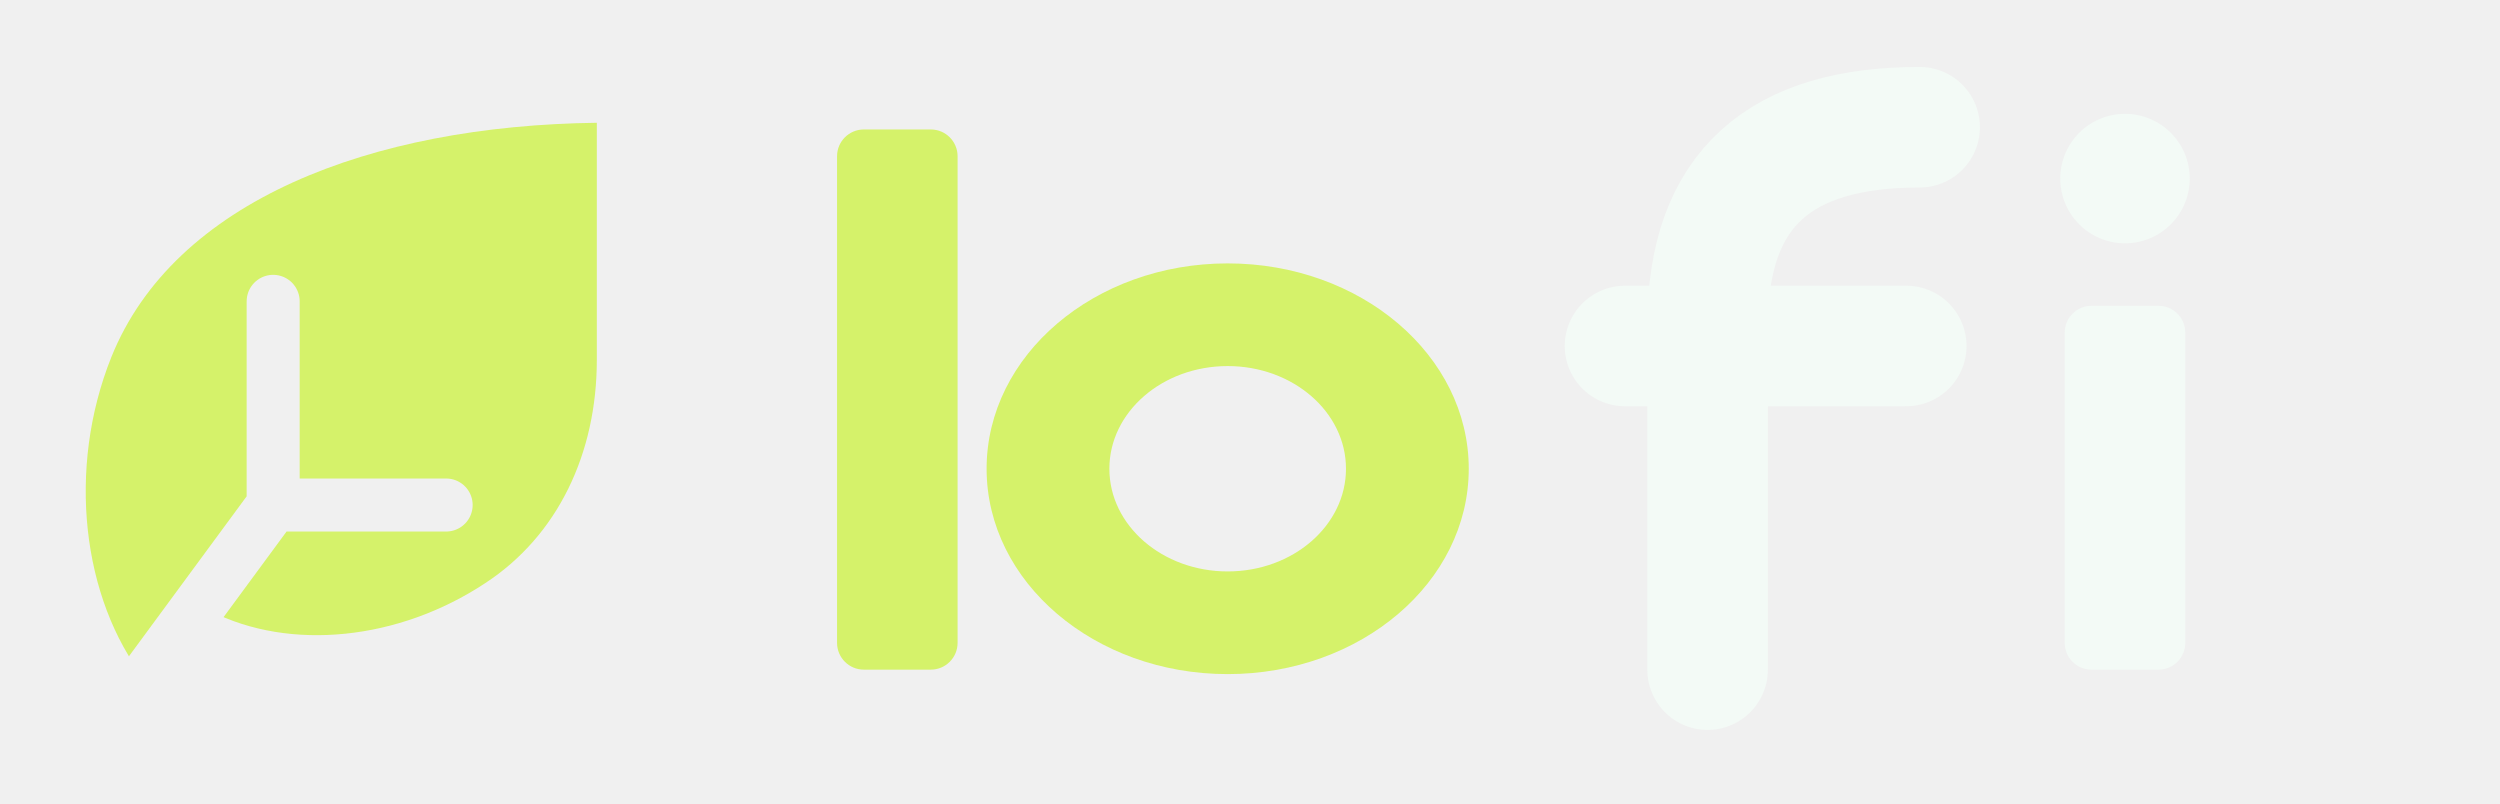
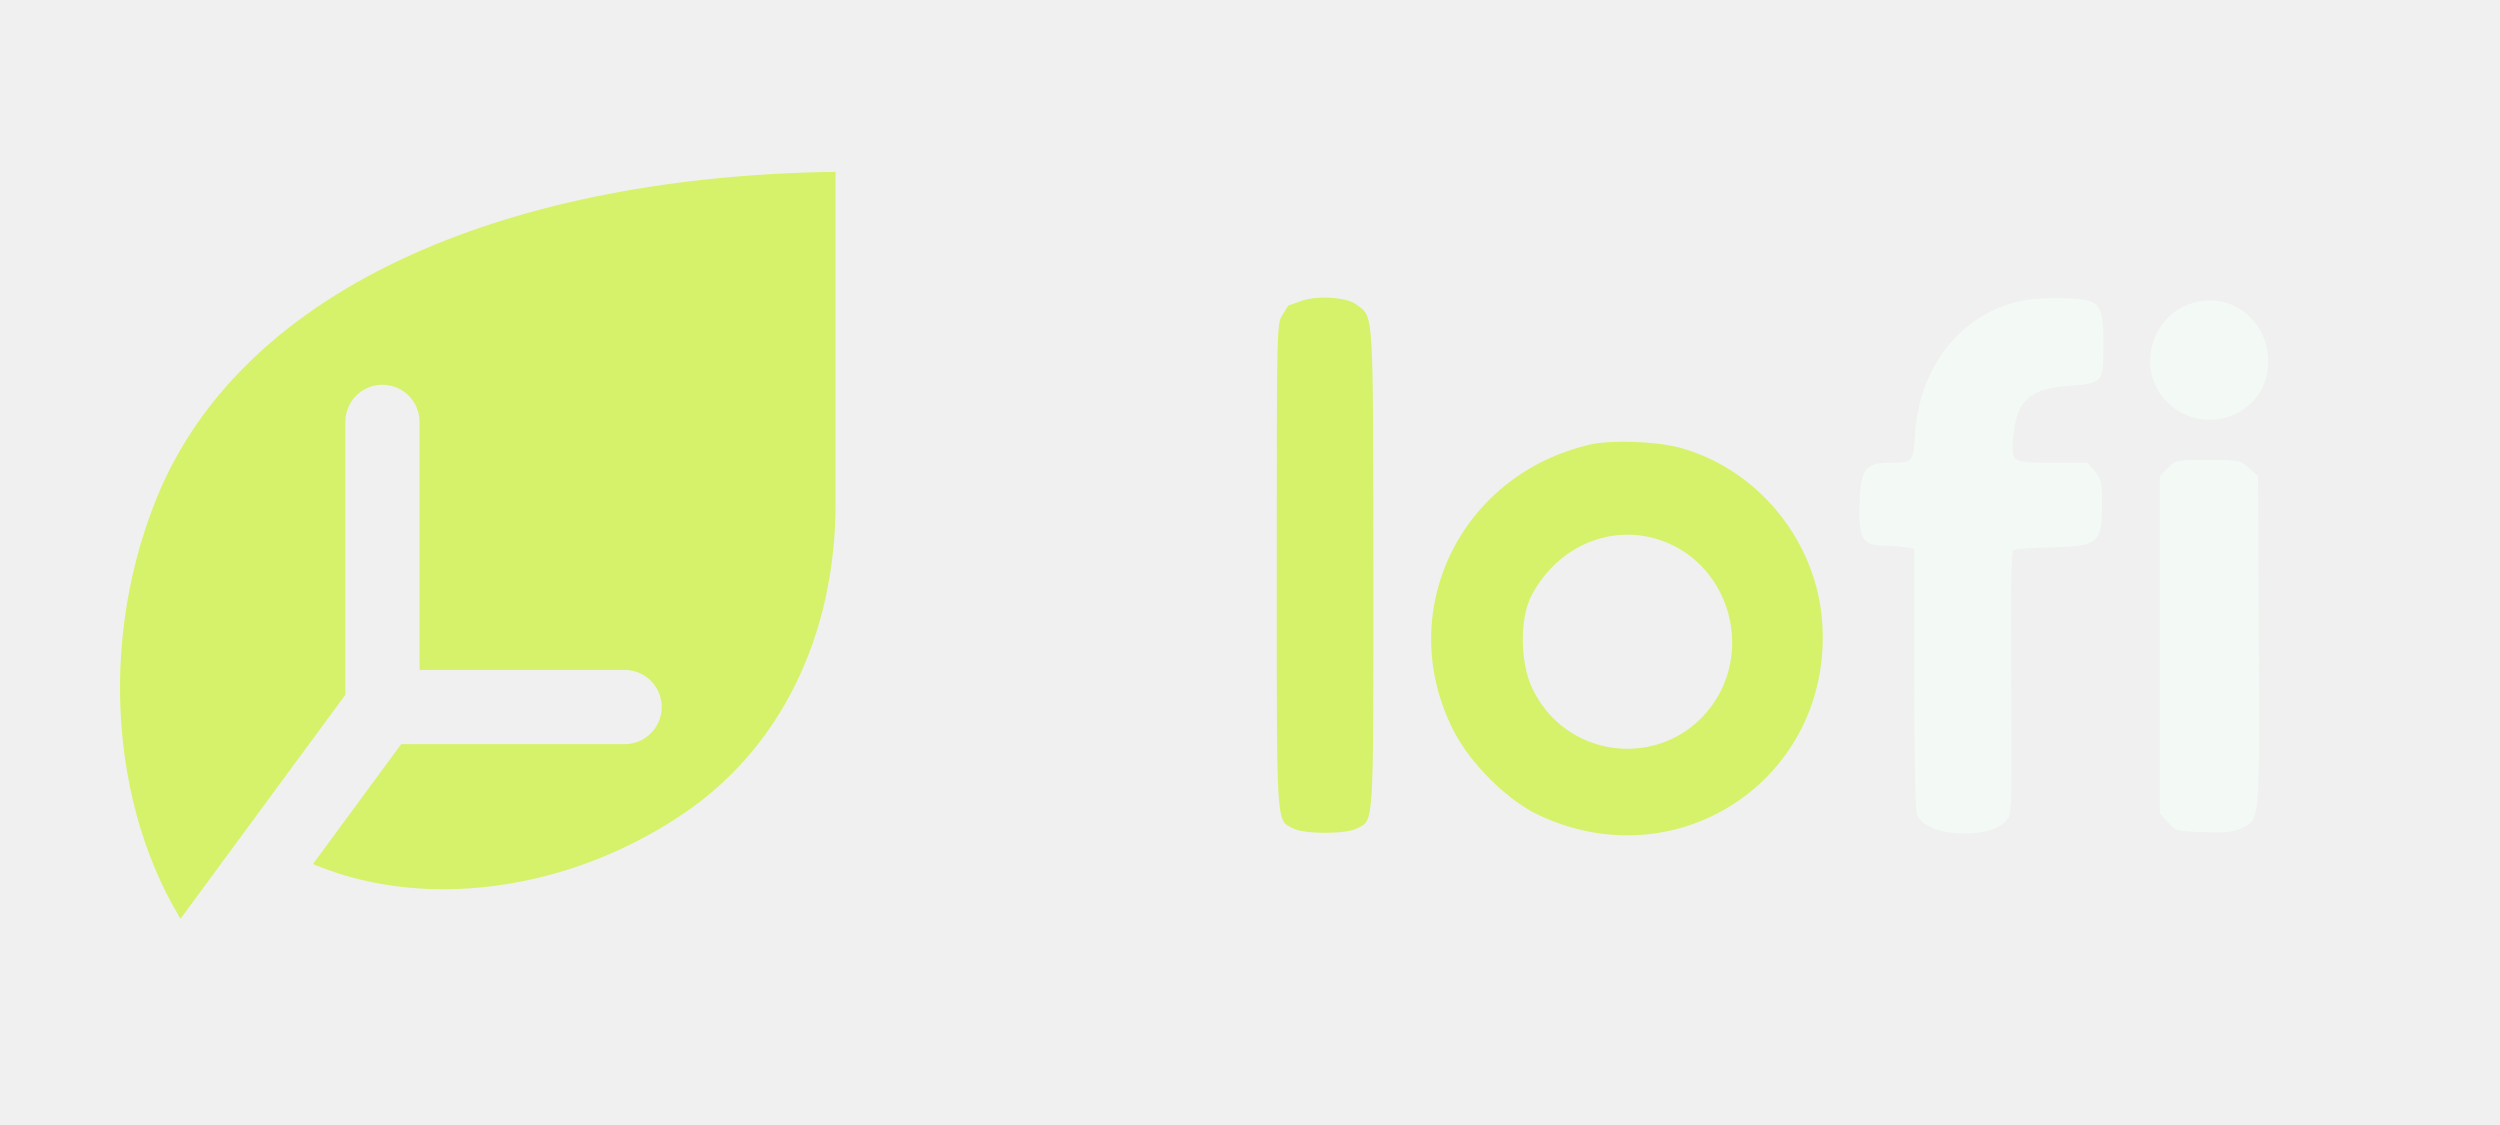
- <svg xmlns="http://www.w3.org/2000/svg" viewBox="0 0 1120 360" role="img" aria-labelledby="title">
+ <svg xmlns="http://www.w3.org/2000/svg" viewBox="0 0 800 360" role="img" aria-labelledby="title">
  <defs>
    <mask id="lofi-title-dark-cutout">
      <rect width="512" height="512" fill="white" />
      <path d="M183 184v146h124M183 330 91 455" fill="none" stroke="black" stroke-linecap="round" stroke-linejoin="round" stroke-width="38" />
    </mask>
  </defs>
  <g transform="translate(8 20) scale(.625)">
    <path d="M415 56C253 58 112 112 67 224c-32 80-21 173 24 231l47-49c57 29 135 21 197-20 52-34 80-93 80-160Z" fill="#d5f26a" mask="url(#lofi-title-dark-cutout)" />
  </g>
-   <g fill="#d5f26a">
-     <rect x="375" y="58" width="54" height="242" rx="12" />
-     <path d="M658 210a108 92 0 1 1-216 0 108 92 0 0 1 216 0Zm-55 0a53 46 0 1 0-106 0 53 46 0 0 0 106 0Z" fill-rule="evenodd" />
+   <g transform="translate(375 58) scale(0.88321)" fill="#d5f26a" stroke="none">
+     <g transform="translate(0,274) scale(0.1,-0.1)">
+       <path d="M465 2305 c-22 -8 -41 -15 -42 -15 -1 0 -11 -15 -22 -34 -21 -33 -21 -39 -21 -910 0 -963 -3 -919 60 -951 40 -21 190 -21 230 0 63 32 60 -11 60 942 -1 957 2 909 -63 957 -36 27 -145 33 -202 11z" />
+       <path d="M1515 1786 c-475 -110 -713 -613 -493 -1039 60 -117 191 -247 302 -301 506 -243 1064 127 1033 685 -16 301 -233 569 -522 645 -85 22 -246 27 -320 10z m300 -365 c205 -101 278 -367 155 -561 -160 -251 -530 -230 -662 38 -47 95 -49 256 -5 341 103 196 324 274 512 182z" />
+     </g>
  </g>
-   <g fill="none" stroke="#f3faf6" stroke-linecap="round" stroke-linejoin="round" stroke-width="54">
-     <path d="M765 300V146c0-62 33-89 95-89" />
-     <path d="M728 155h126" />
-   </g>
-   <g fill="#f3faf6">
-     <rect x="925" y="137" width="54" height="163" rx="12" />
-     <circle cx="952" cy="80" r="29" />
+   <g transform="translate(375 58) scale(0.88321)" fill="#f3faf6" stroke="none">
+     <g transform="translate(0,274) scale(0.1,-0.1)">
+       <path d="M3092 2309 c-223 -39 -383 -233 -399 -484 -7 -104 -8 -105 -89 -105 -92 0 -108 -22 -112 -148 -5 -124 11 -152 87 -152 27 0 63 -3 80 -6 l31 -6 0 -469 c0 -279 4 -478 10 -493 32 -85 277 -95 330 -14 12 20 14 95 11 494 -2 327 0 474 8 478 6 4 66 8 133 10 177 4 188 13 188 161 0 75 -3 87 -26 114 l-26 31 -129 0 c-150 0 -149 -1 -140 100 12 126 60 169 202 179 122 9 124 11 124 151 0 148 -12 163 -142 166 -48 2 -112 -1 -141 -7z" />
+       <path d="M3685 2294 c-136 -50 -185 -226 -94 -337 129 -156 380 -72 381 127 1 157 -143 263 -287 210z" />
+       <path d="M3609 1701 l-29 -29 0 -611 0 -611 29 -32 c29 -33 31 -33 129 -36 80 -3 108 0 137 14 67 32 66 15 63 680 l-3 596 -33 29 c-32 28 -34 29 -148 29 -114 0 -116 0 -145 -29z" />
+     </g>
  </g>
</svg>
